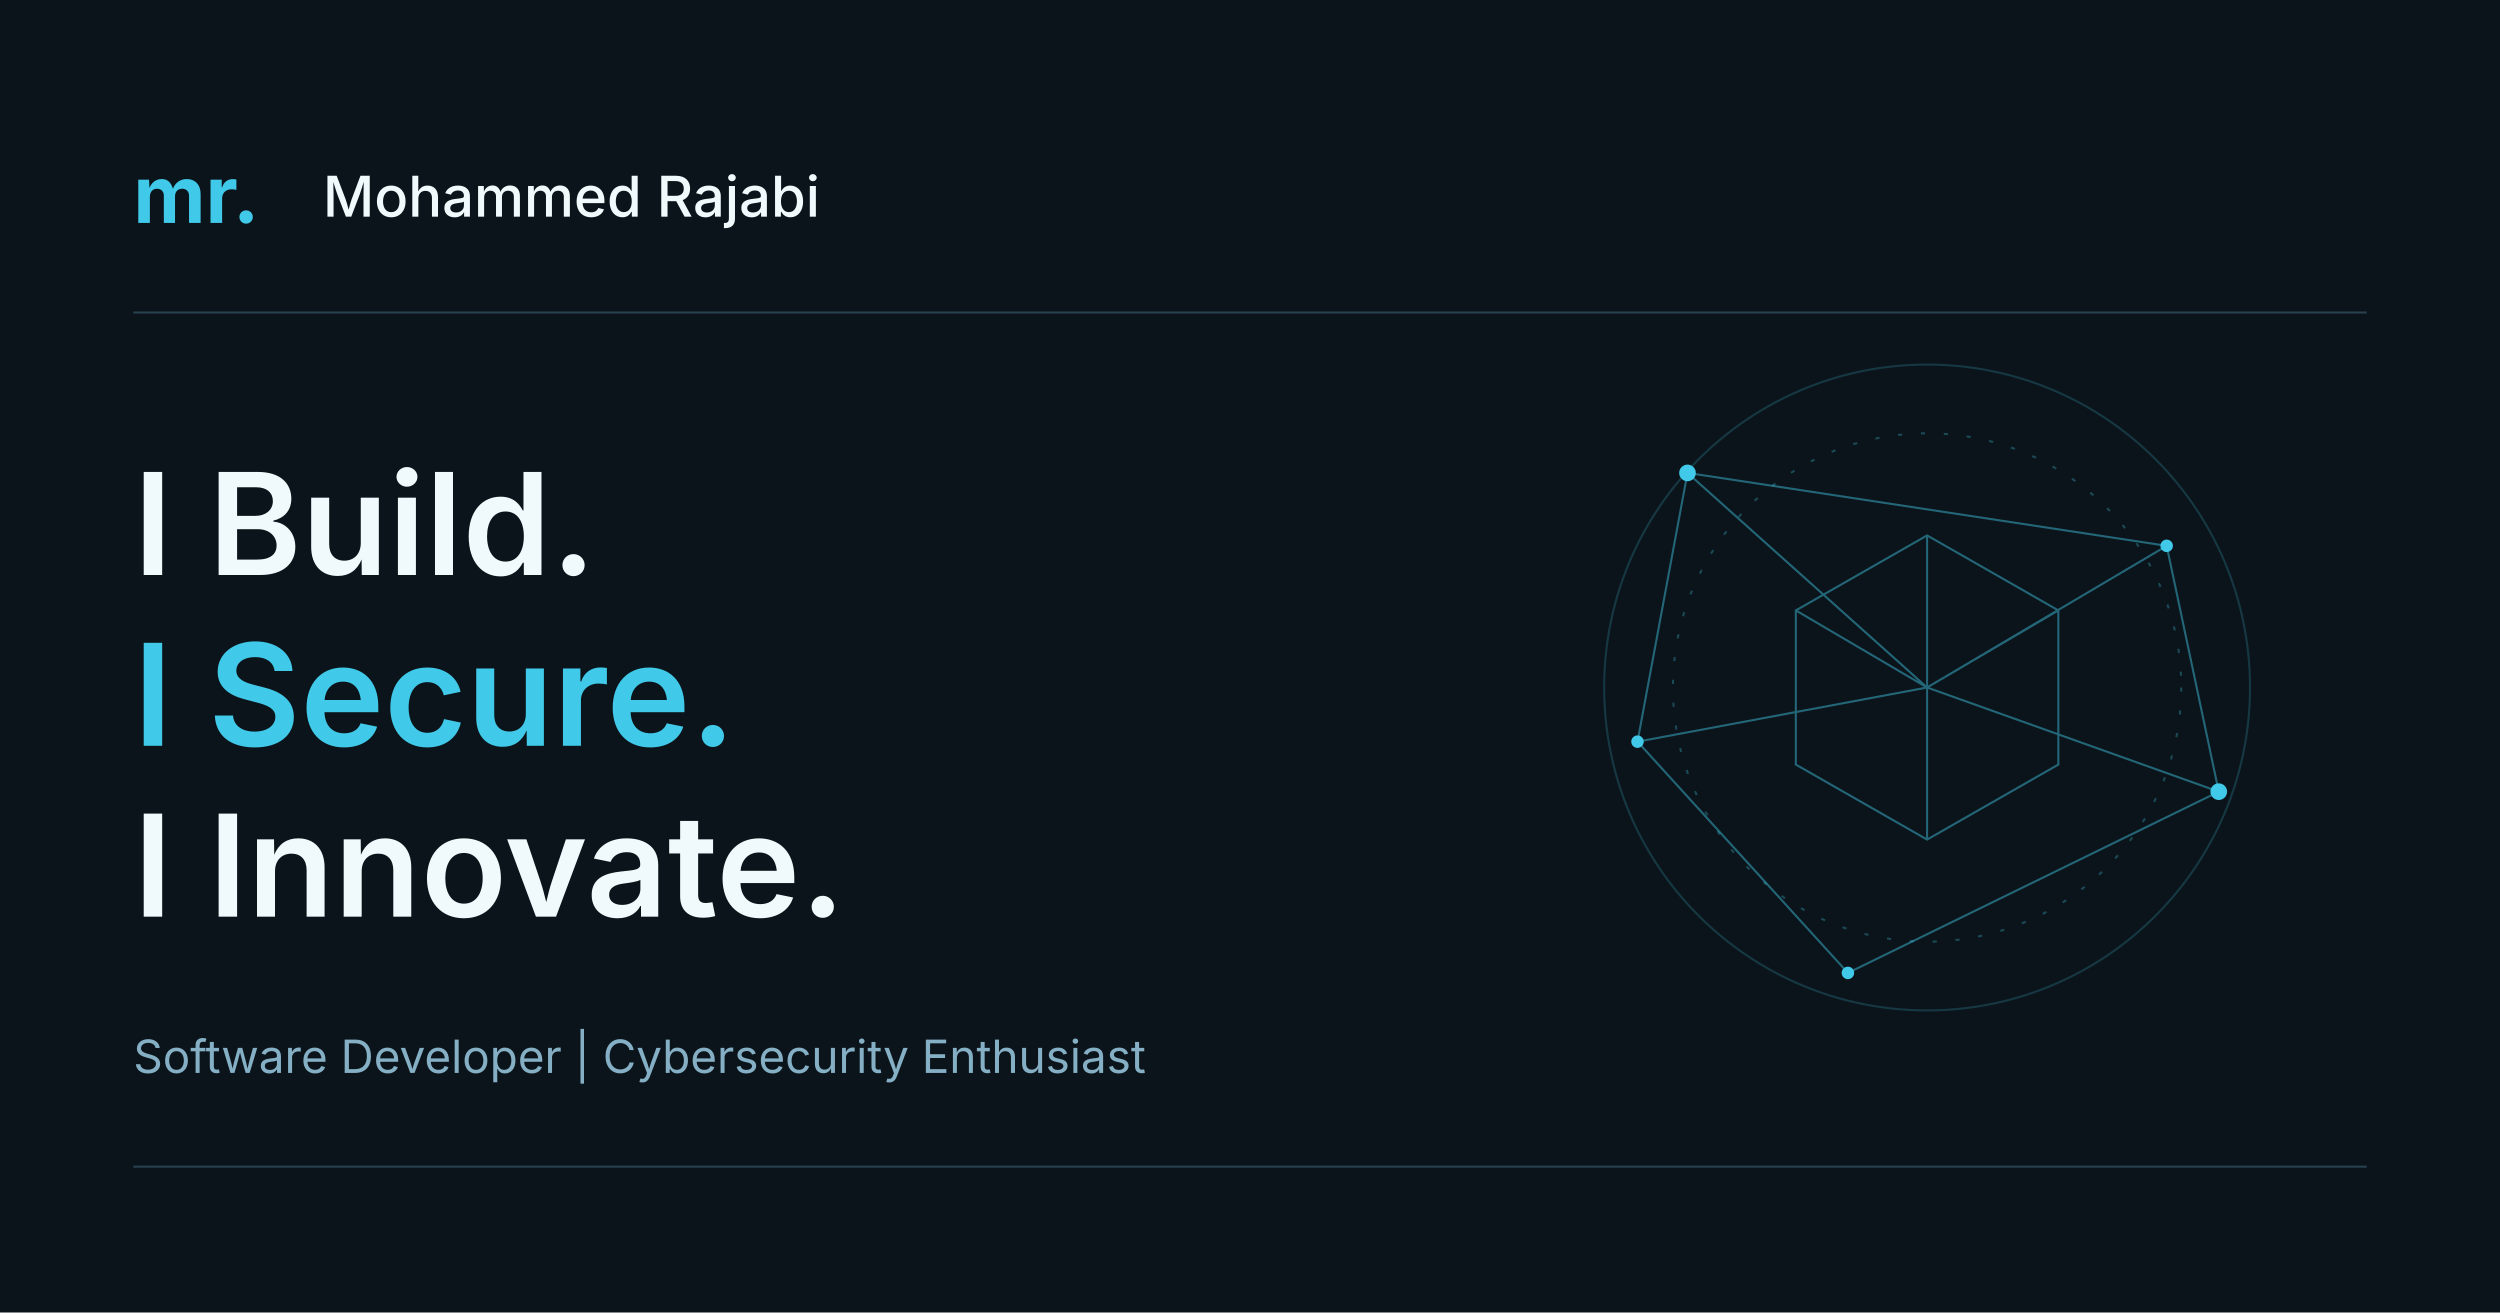
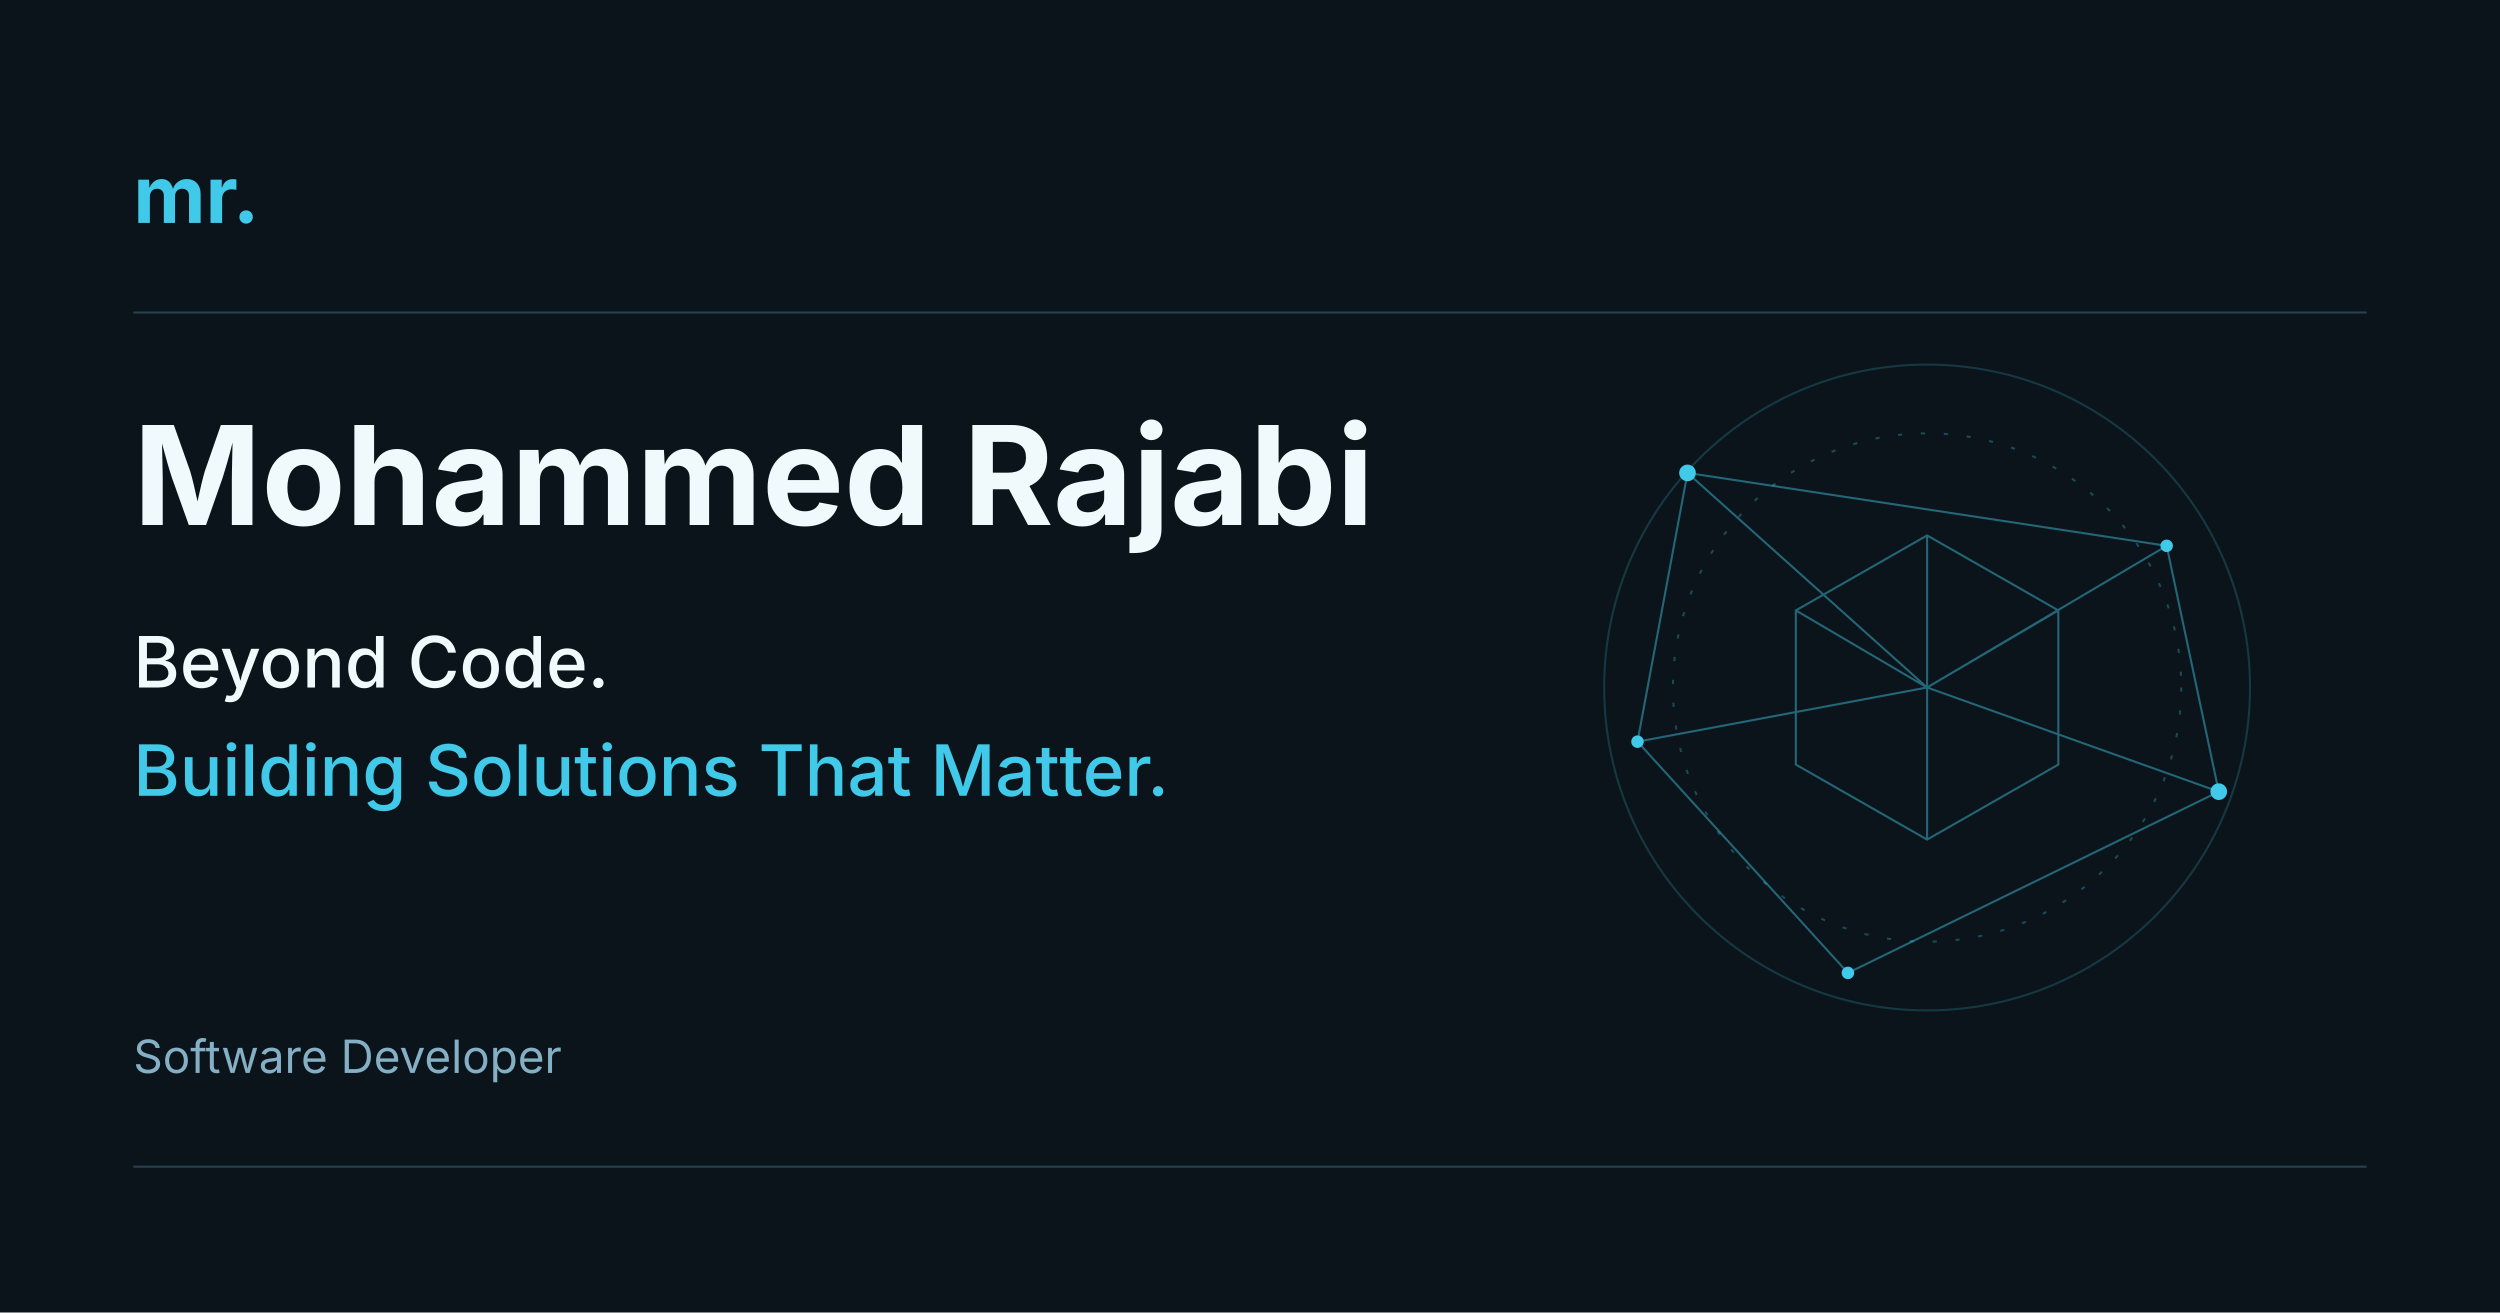
<svg xmlns="http://www.w3.org/2000/svg" width="1200" height="630" viewBox="0 0 1200 630">
  <rect width="1200" height="630" fill="#0B141A" />
  <path d="M64 150H1136 M64 560H1136" stroke="#28414E" />
  <text x="64" y="107" fill="#40C9E8" font-family="Inter,Arial,sans-serif" font-size="38" font-weight="700">mr.</text>
-   <text x="155" y="104" fill="#F0F9FC" font-family="Inter,Arial,sans-serif" font-size="27" font-weight="500">Mohammed Rajabi</text>
-   <text x="64" y="276" fill="#F0F9FC" font-family="Inter,Arial,sans-serif" font-size="68" font-weight="600">I Build.</text>
-   <text x="64" y="358" fill="#40C9E8" font-family="Inter,Arial,sans-serif" font-size="68" font-weight="600">I Secure.</text>
-   <text x="64" y="440" fill="#F0F9FC" font-family="Inter,Arial,sans-serif" font-size="68" font-weight="600">I Innovate.</text>
-   <text x="64" y="515" fill="#85AFC4" font-family="Inter,Arial,sans-serif" font-size="22">Software Developer | Cybersecurity Enthusiast</text>
+   <text x="64" y="252" fill="#F0F9FC" font-family="Inter,Arial,sans-serif" font-size="66" font-weight="750">Mohammed Rajabi</text>
+   <text x="64" y="330" fill="#F0F9FC" font-family="Inter,Arial,sans-serif" font-size="34" font-weight="550">Beyond Code.</text>
+   <text x="64" y="382" fill="#40C9E8" font-family="Inter,Arial,sans-serif" font-size="34" font-weight="550">Building Solutions That Matter.</text>
+   <text x="64" y="515" fill="#85AFC4" font-family="Inter,Arial,sans-serif" font-size="22">Software Developer</text>
  <g fill="none" stroke="#40C9E8">
    <circle cx="925" cy="330" r="155" opacity=".2" />
    <circle cx="925" cy="330" r="122" stroke-dasharray="2 9" opacity=".3" />
    <path d="m925 257 63 36v74l-63 36-63-36v-74z M925 257v73m-63-37 63 37 63-37m-63 37v73 M810 227 1040 262 1065 380 887 467 786 356Z M810 227 925 330 1065 380 M786 356 925 330 1040 262" opacity=".45" />
  </g>
  <g fill="#40C9E8">
    <circle cx="810" cy="227" r="4" />
    <circle cx="1040" cy="262" r="3" />
    <circle cx="1065" cy="380" r="4" />
    <circle cx="887" cy="467" r="3" />
    <circle cx="786" cy="356" r="3" />
  </g>
</svg>
